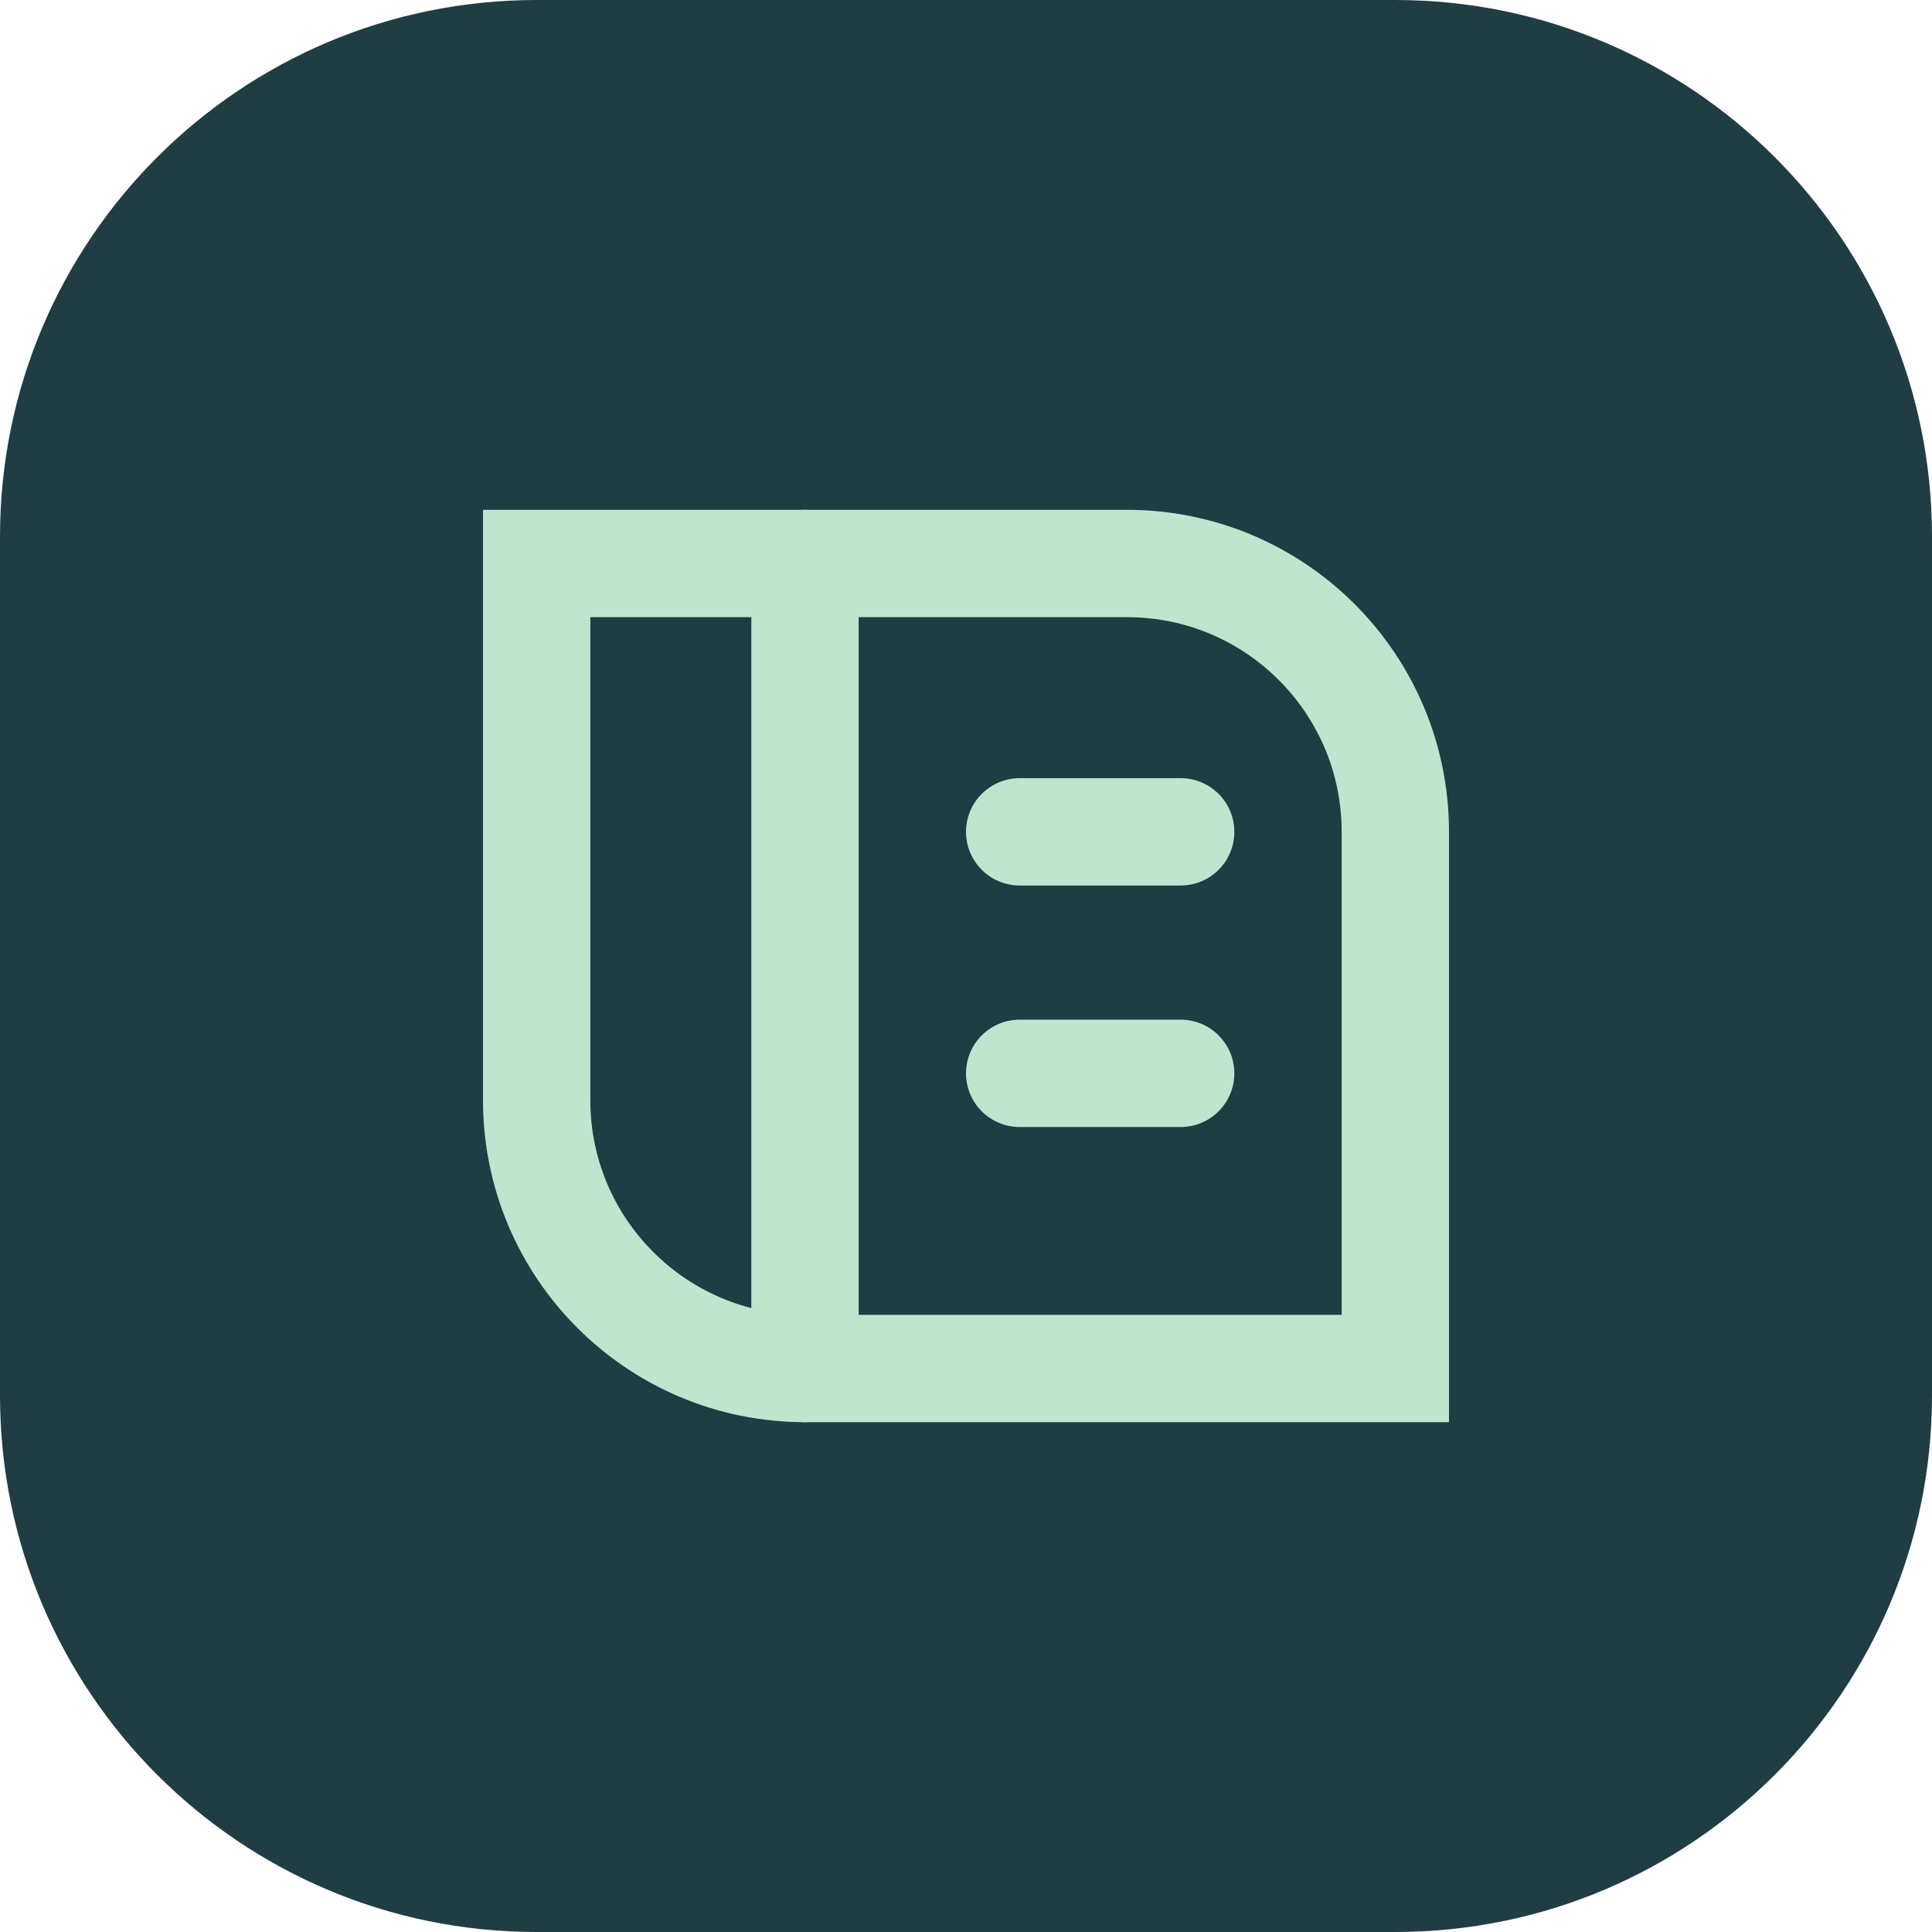
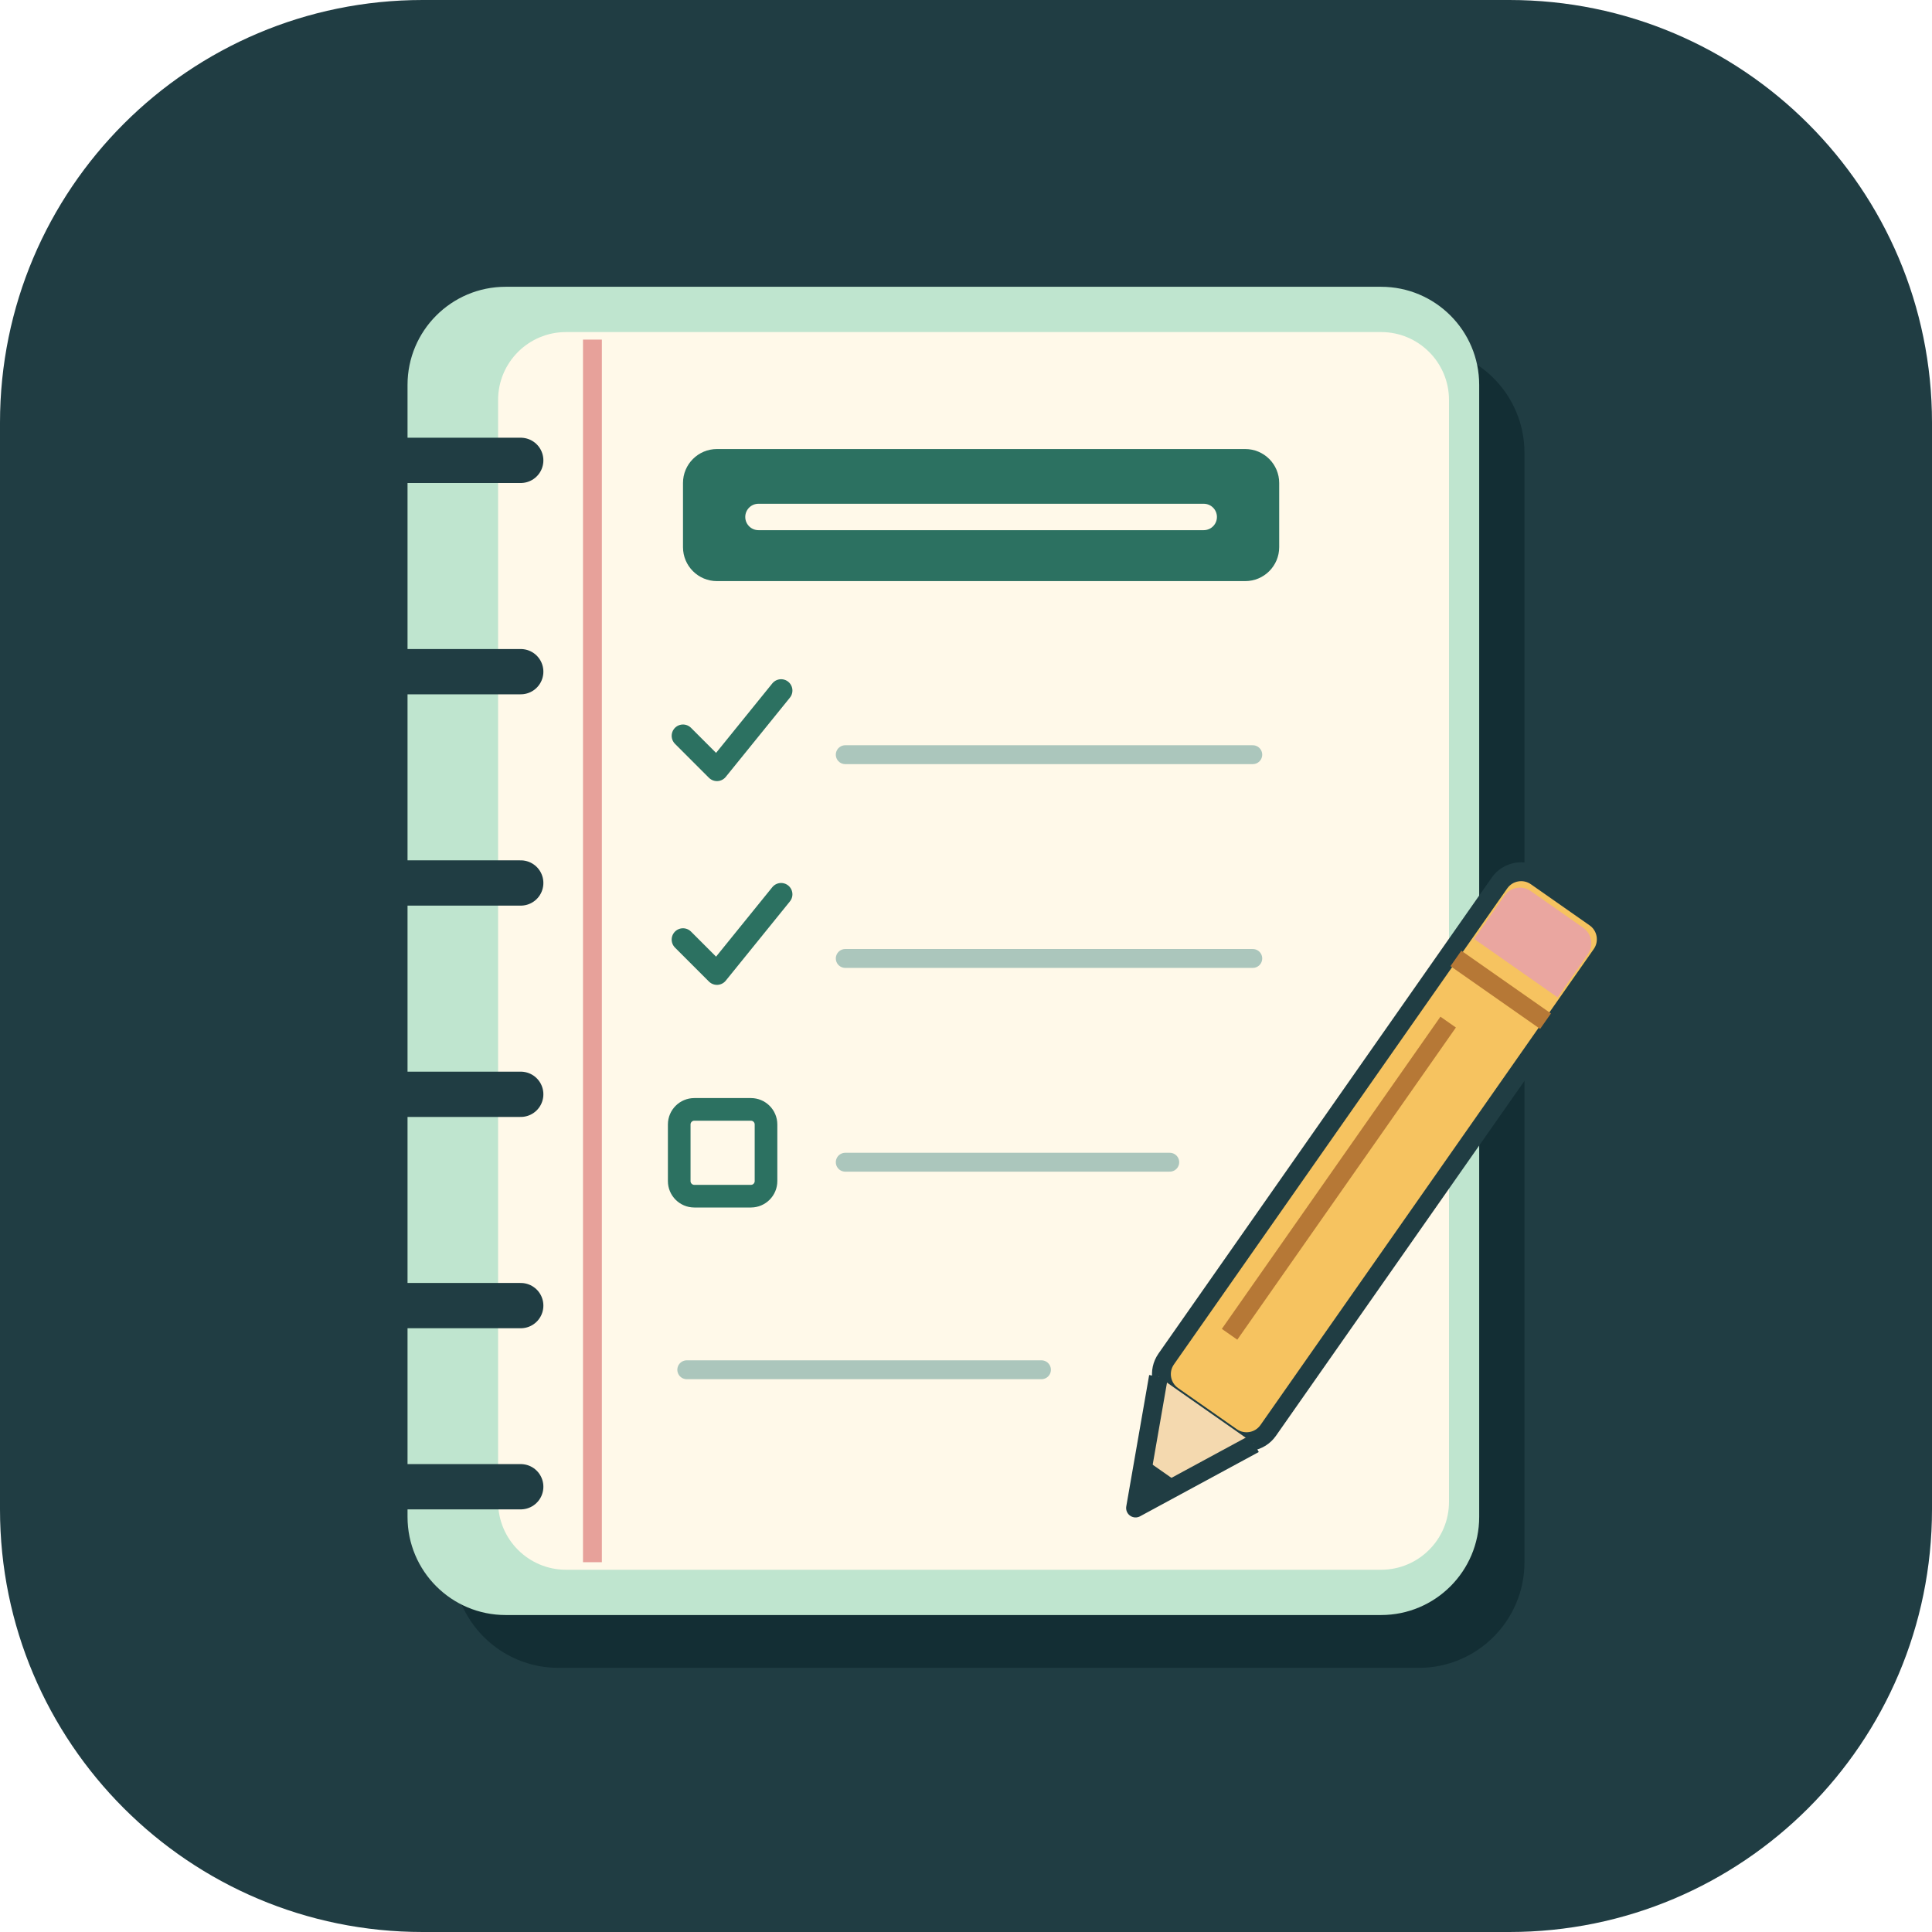
- <svg xmlns="http://www.w3.org/2000/svg" viewBox="0 0 36 36" fill="none">
-   <rect width="36" height="36" rx="10" fill="#203d43" />
-   <path d="M10 10.5h11a5 5 0 0 1 5 5v10H15a5 5 0 0 1-5-5v-10Z" stroke="#bfe5cf" stroke-width="2" />
-   <path d="M15 10.5v15M19 15.5h3M19 20h3" stroke="#bfe5cf" stroke-width="2" stroke-linecap="round" />
+ <svg xmlns="http://www.w3.org/2000/svg" viewBox="0 0 512 512" fill="none">
+   <rect width="512" height="512" rx="112" fill="#203d43" />
+   <rect x="120" y="92" width="284" height="350" rx="28" fill="#132e34" />
+   <rect x="108" y="76" width="284" height="352" rx="26" fill="#bfe5cf" />
+   <rect x="132" y="88" width="252" height="328" rx="18" fill="#fff9e9" />
+   <path d="M157 90v324" stroke="#e7a19a" stroke-width="5" />
+   <g stroke="#203d43" stroke-width="12" stroke-linecap="round">
+     <path d="M103 122h35M103 178h35M103 234h35M103 290h35M103 346h35M103 394h35" />
+   </g>
+   <rect x="181" y="119" width="158" height="35" rx="9" fill="#2c7161" />
+   <path d="M201 137h118" stroke="#fff9e9" stroke-width="7" stroke-linecap="round" />
+   <g stroke="#abc6bc" stroke-width="5" stroke-linecap="round">
+     <path d="M224 200h108M224 254h108M224 308h86M182 363h94" />
+   </g>
+   <g stroke="#2c7161" stroke-width="6" stroke-linecap="round" stroke-linejoin="round">
+     <path d="m181 195 9 9 17-21M181 249l9 9 17-21" />
+     <rect x="180" y="294" width="23" height="23" rx="4" />
+   </g>
+   <g transform="rotate(35 356 321)">
+     <rect x="340" y="219" width="33" height="168" rx="7" fill="#f6c360" stroke="#203d43" stroke-width="5" />
+     <path d="M342 249h29M350 264v101" stroke="#b67836" stroke-width="5" />
+     <path d="m341 385 15 32 16-32" fill="#f4d9af" stroke="#203d43" stroke-width="5" stroke-linejoin="round" />
+     <path d="m351 405 5 12 6-12" fill="#203d43" />
+     <path d="M343 242v-14a5 5 0 0 1 5-5h17a5 5 0 0 1 5 5v14" fill="#eaa6a0" />
+   </g>
</svg>
